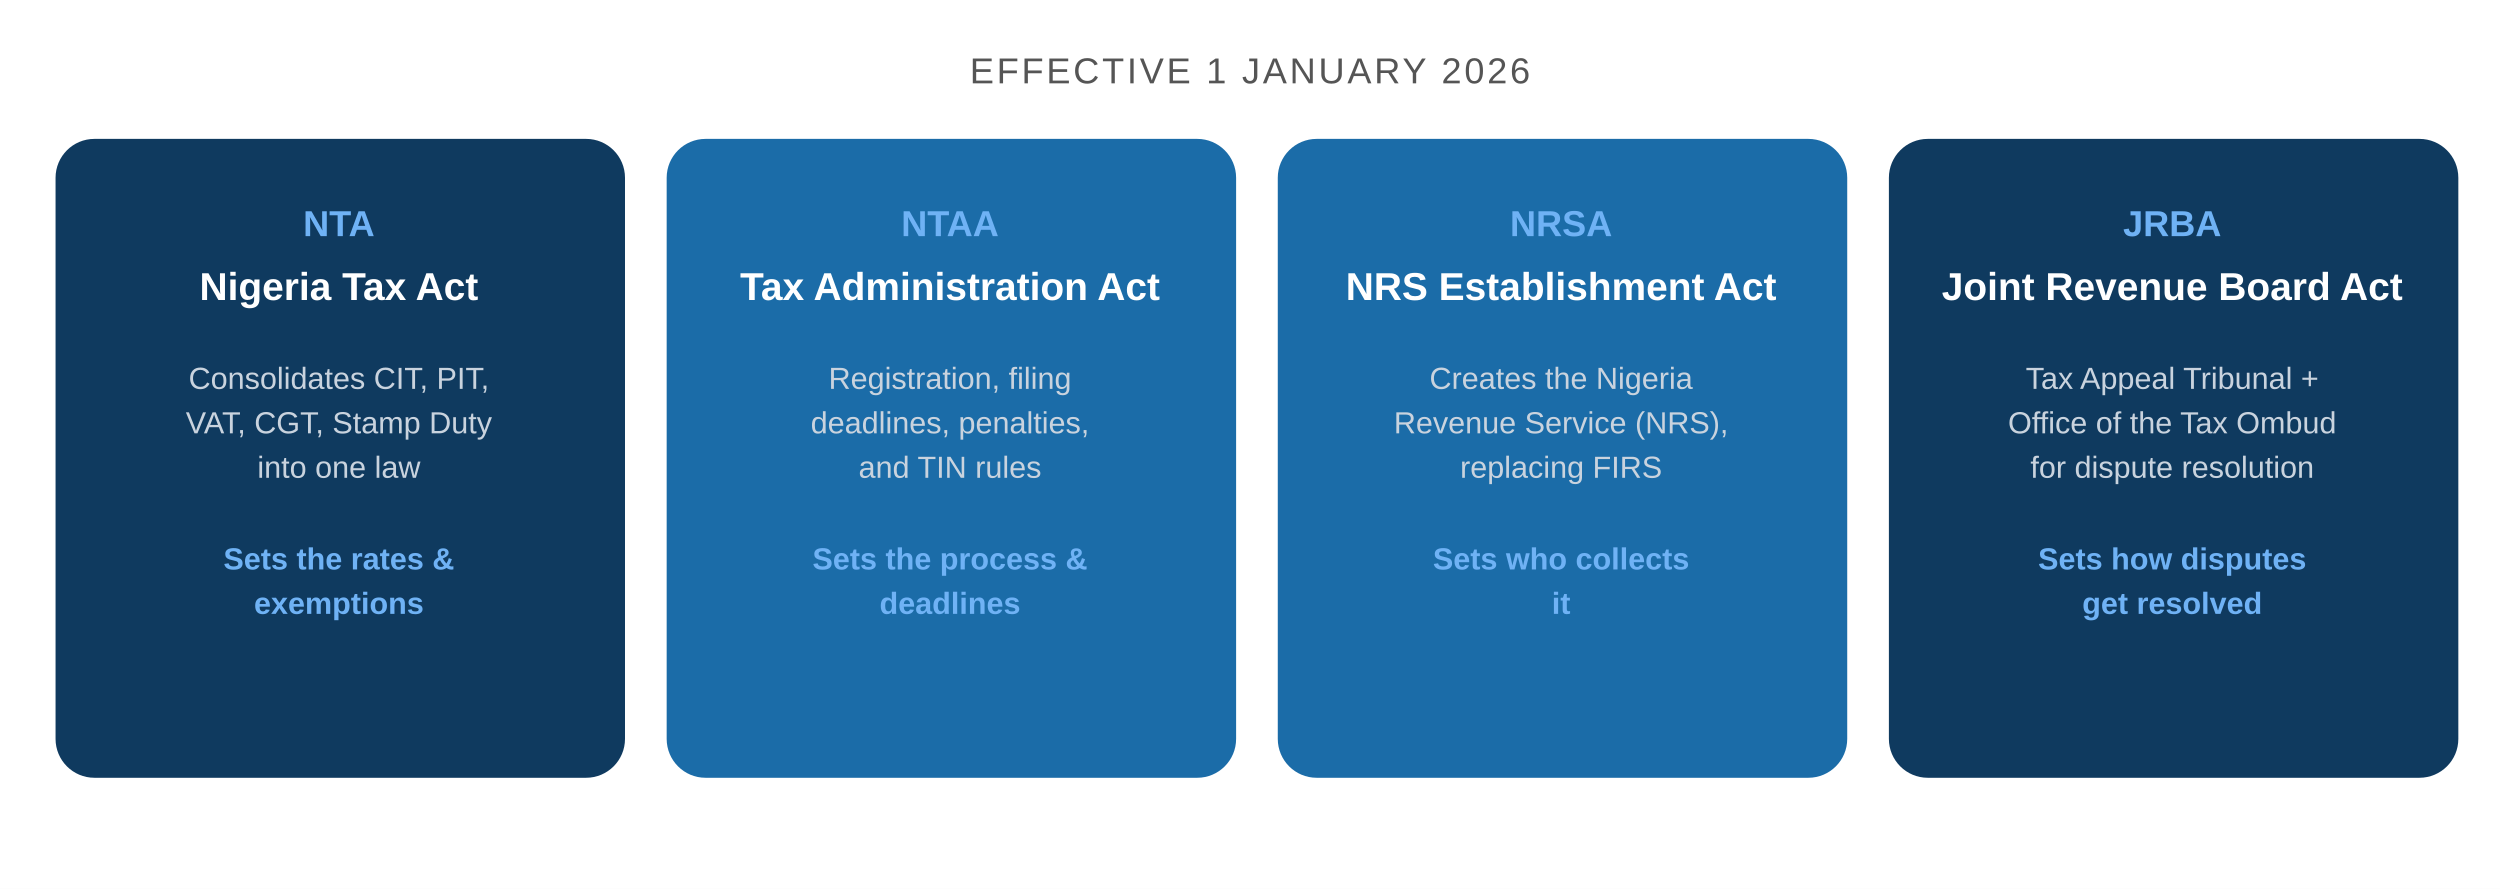
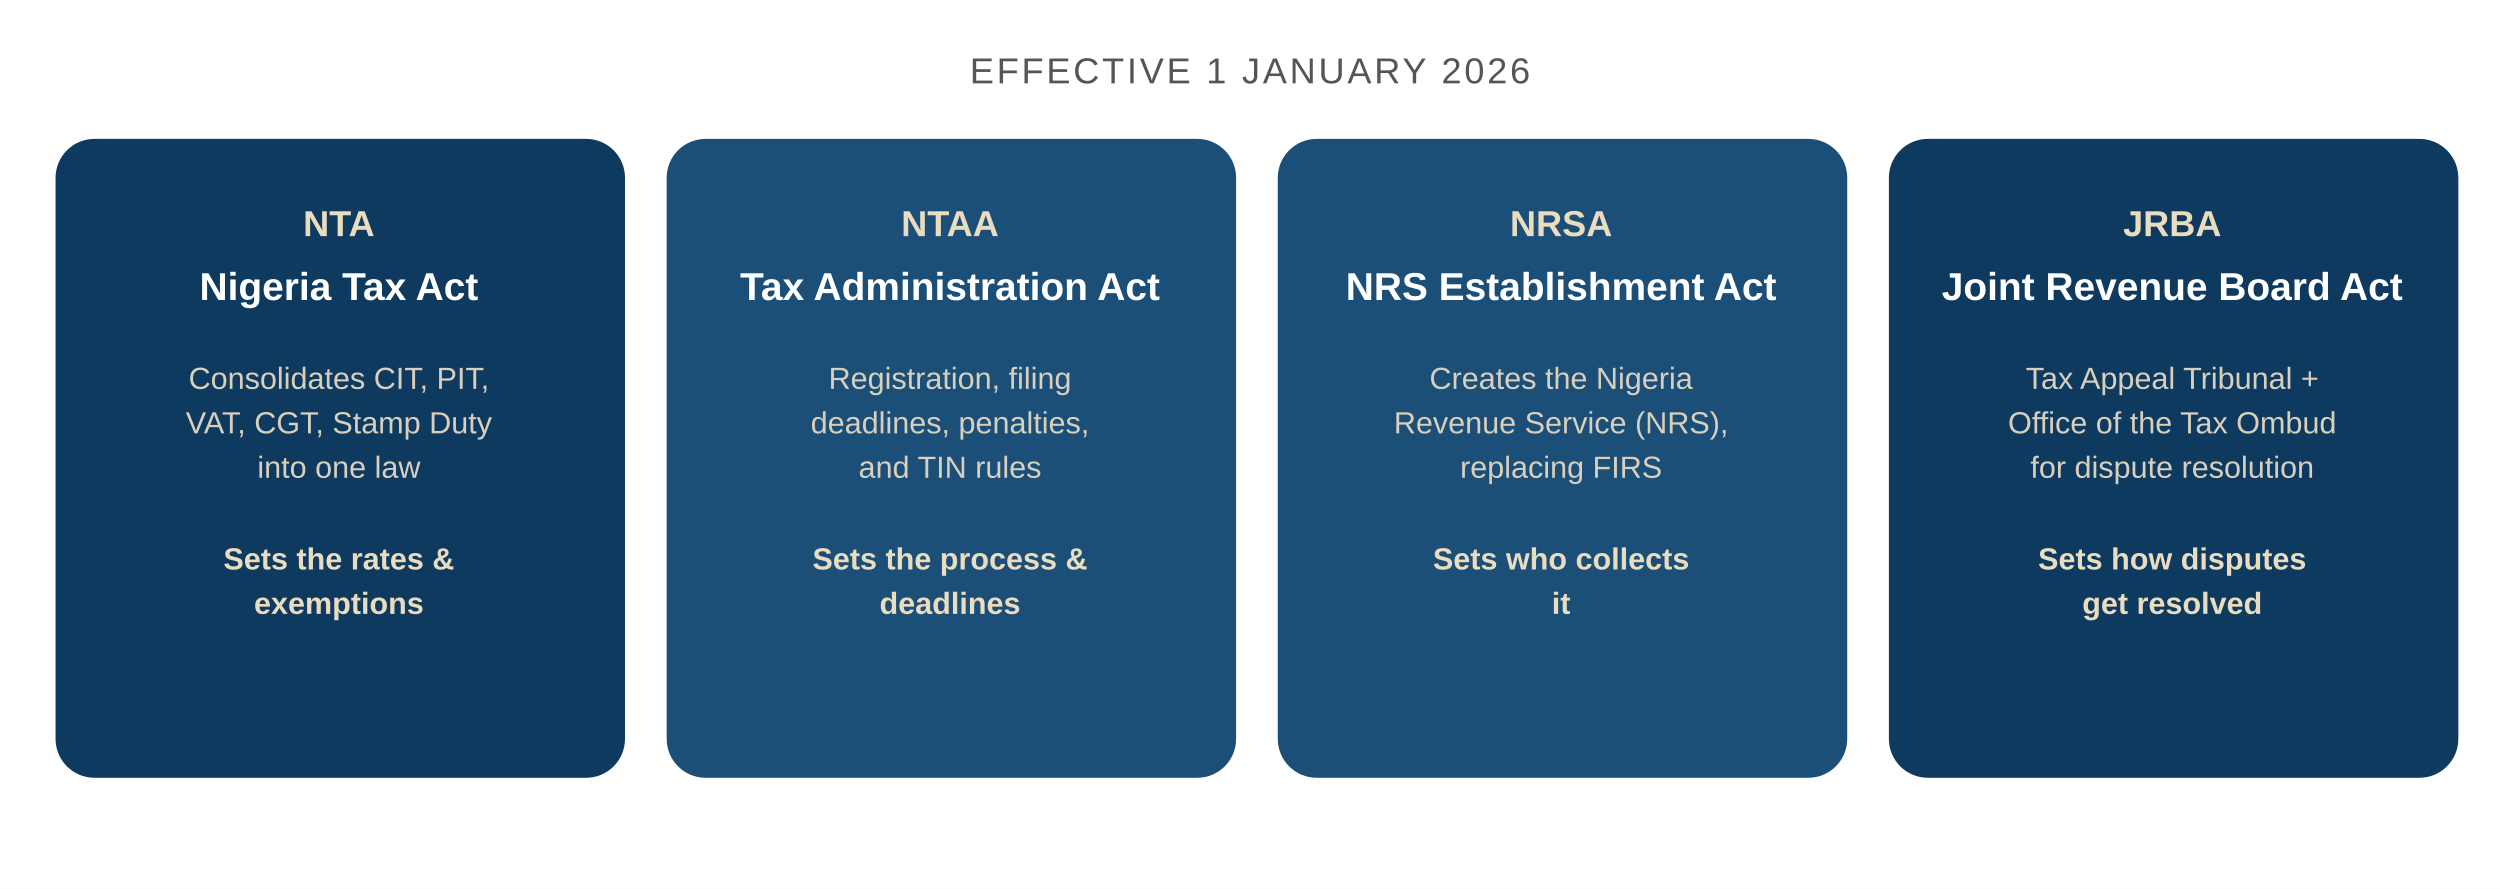
<svg xmlns="http://www.w3.org/2000/svg" viewBox="0 0 900 320" font-family="Arial, Helvetica, sans-serif">
  <rect x="0" y="0" width="900" height="320" fill="#ffffff" />
  <text x="450" y="30" text-anchor="middle" fill="#555555" font-size="13" letter-spacing="1">EFFECTIVE 1 JANUARY 2026</text>
  <rect x="20" y="50" width="205" height="230" rx="14" fill="#0F3A5F" />
-   <text x="122" y="85" text-anchor="middle" fill="#6FB2F5" font-size="13" font-weight="700">NTA</text>
+   <text x="122" y="85" text-anchor="middle" fill="#E9DCBF" font-size="13" font-weight="700">NTA</text>
  <text x="122" y="108" text-anchor="middle" fill="#ffffff" font-size="14" font-weight="700">Nigeria Tax Act</text>
-   <text x="122" y="140" text-anchor="middle" fill="#c9d3de" font-size="11">Consolidates CIT, PIT,</text>
-   <text x="122" y="156" text-anchor="middle" fill="#c9d3de" font-size="11">VAT, CGT, Stamp Duty</text>
-   <text x="122" y="172" text-anchor="middle" fill="#c9d3de" font-size="11">into one law</text>
-   <text x="122" y="205" text-anchor="middle" fill="#6FB2F5" font-size="11" font-weight="700">Sets the rates &amp;</text>
-   <text x="122" y="221" text-anchor="middle" fill="#6FB2F5" font-size="11" font-weight="700">exemptions</text>
-   <rect x="240" y="50" width="205" height="230" rx="14" fill="#1B6CA8" />
-   <text x="342" y="85" text-anchor="middle" fill="#6FB2F5" font-size="13" font-weight="700">NTAA</text>
+   <text x="122" y="140" text-anchor="middle" fill="#D8CFBD" font-size="11">Consolidates CIT, PIT,</text>
+   <text x="122" y="156" text-anchor="middle" fill="#D8CFBD" font-size="11">VAT, CGT, Stamp Duty</text>
+   <text x="122" y="172" text-anchor="middle" fill="#D8CFBD" font-size="11">into one law</text>
+   <text x="122" y="205" text-anchor="middle" fill="#E9DCBF" font-size="11" font-weight="700">Sets the rates &amp;</text>
+   <text x="122" y="221" text-anchor="middle" fill="#E9DCBF" font-size="11" font-weight="700">exemptions</text>
+   <rect x="240" y="50" width="205" height="230" rx="14" fill="#1B4F78" />
+   <text x="342" y="85" text-anchor="middle" fill="#E9DCBF" font-size="13" font-weight="700">NTAA</text>
  <text x="342" y="108" text-anchor="middle" fill="#ffffff" font-size="14" font-weight="700">Tax Administration Act</text>
-   <text x="342" y="140" text-anchor="middle" fill="#c9d3de" font-size="11">Registration, filing</text>
-   <text x="342" y="156" text-anchor="middle" fill="#c9d3de" font-size="11">deadlines, penalties,</text>
-   <text x="342" y="172" text-anchor="middle" fill="#c9d3de" font-size="11">and TIN rules</text>
-   <text x="342" y="205" text-anchor="middle" fill="#6FB2F5" font-size="11" font-weight="700">Sets the process &amp;</text>
-   <text x="342" y="221" text-anchor="middle" fill="#6FB2F5" font-size="11" font-weight="700">deadlines</text>
-   <rect x="460" y="50" width="205" height="230" rx="14" fill="#1B6CA8" />
-   <text x="562" y="85" text-anchor="middle" fill="#6FB2F5" font-size="13" font-weight="700">NRSA</text>
+   <text x="342" y="140" text-anchor="middle" fill="#D8CFBD" font-size="11">Registration, filing</text>
+   <text x="342" y="156" text-anchor="middle" fill="#D8CFBD" font-size="11">deadlines, penalties,</text>
+   <text x="342" y="172" text-anchor="middle" fill="#D8CFBD" font-size="11">and TIN rules</text>
+   <text x="342" y="205" text-anchor="middle" fill="#E9DCBF" font-size="11" font-weight="700">Sets the process &amp;</text>
+   <text x="342" y="221" text-anchor="middle" fill="#E9DCBF" font-size="11" font-weight="700">deadlines</text>
+   <rect x="460" y="50" width="205" height="230" rx="14" fill="#1B4F78" />
+   <text x="562" y="85" text-anchor="middle" fill="#E9DCBF" font-size="13" font-weight="700">NRSA</text>
  <text x="562" y="108" text-anchor="middle" fill="#ffffff" font-size="14" font-weight="700">NRS Establishment Act</text>
-   <text x="562" y="140" text-anchor="middle" fill="#c9d3de" font-size="11">Creates the Nigeria</text>
-   <text x="562" y="156" text-anchor="middle" fill="#c9d3de" font-size="11">Revenue Service (NRS),</text>
-   <text x="562" y="172" text-anchor="middle" fill="#c9d3de" font-size="11">replacing FIRS</text>
-   <text x="562" y="205" text-anchor="middle" fill="#6FB2F5" font-size="11" font-weight="700">Sets who collects</text>
-   <text x="562" y="221" text-anchor="middle" fill="#6FB2F5" font-size="11" font-weight="700">it</text>
+   <text x="562" y="140" text-anchor="middle" fill="#D8CFBD" font-size="11">Creates the Nigeria</text>
+   <text x="562" y="156" text-anchor="middle" fill="#D8CFBD" font-size="11">Revenue Service (NRS),</text>
+   <text x="562" y="172" text-anchor="middle" fill="#D8CFBD" font-size="11">replacing FIRS</text>
+   <text x="562" y="205" text-anchor="middle" fill="#E9DCBF" font-size="11" font-weight="700">Sets who collects</text>
+   <text x="562" y="221" text-anchor="middle" fill="#E9DCBF" font-size="11" font-weight="700">it</text>
  <rect x="680" y="50" width="205" height="230" rx="14" fill="#0F3A5F" />
-   <text x="782" y="85" text-anchor="middle" fill="#6FB2F5" font-size="13" font-weight="700">JRBA</text>
+   <text x="782" y="85" text-anchor="middle" fill="#E9DCBF" font-size="13" font-weight="700">JRBA</text>
  <text x="782" y="108" text-anchor="middle" fill="#ffffff" font-size="14" font-weight="700">Joint Revenue Board Act</text>
-   <text x="782" y="140" text-anchor="middle" fill="#c9d3de" font-size="11">Tax Appeal Tribunal +</text>
-   <text x="782" y="156" text-anchor="middle" fill="#c9d3de" font-size="11">Office of the Tax Ombud</text>
-   <text x="782" y="172" text-anchor="middle" fill="#c9d3de" font-size="11">for dispute resolution</text>
-   <text x="782" y="205" text-anchor="middle" fill="#6FB2F5" font-size="11" font-weight="700">Sets how disputes</text>
-   <text x="782" y="221" text-anchor="middle" fill="#6FB2F5" font-size="11" font-weight="700">get resolved</text>
+   <text x="782" y="140" text-anchor="middle" fill="#D8CFBD" font-size="11">Tax Appeal Tribunal +</text>
+   <text x="782" y="156" text-anchor="middle" fill="#D8CFBD" font-size="11">Office of the Tax Ombud</text>
+   <text x="782" y="172" text-anchor="middle" fill="#D8CFBD" font-size="11">for dispute resolution</text>
+   <text x="782" y="205" text-anchor="middle" fill="#E9DCBF" font-size="11" font-weight="700">Sets how disputes</text>
+   <text x="782" y="221" text-anchor="middle" fill="#E9DCBF" font-size="11" font-weight="700">get resolved</text>
  <rect x="20" y="290" width="860" height="1" fill="none" />
</svg>
